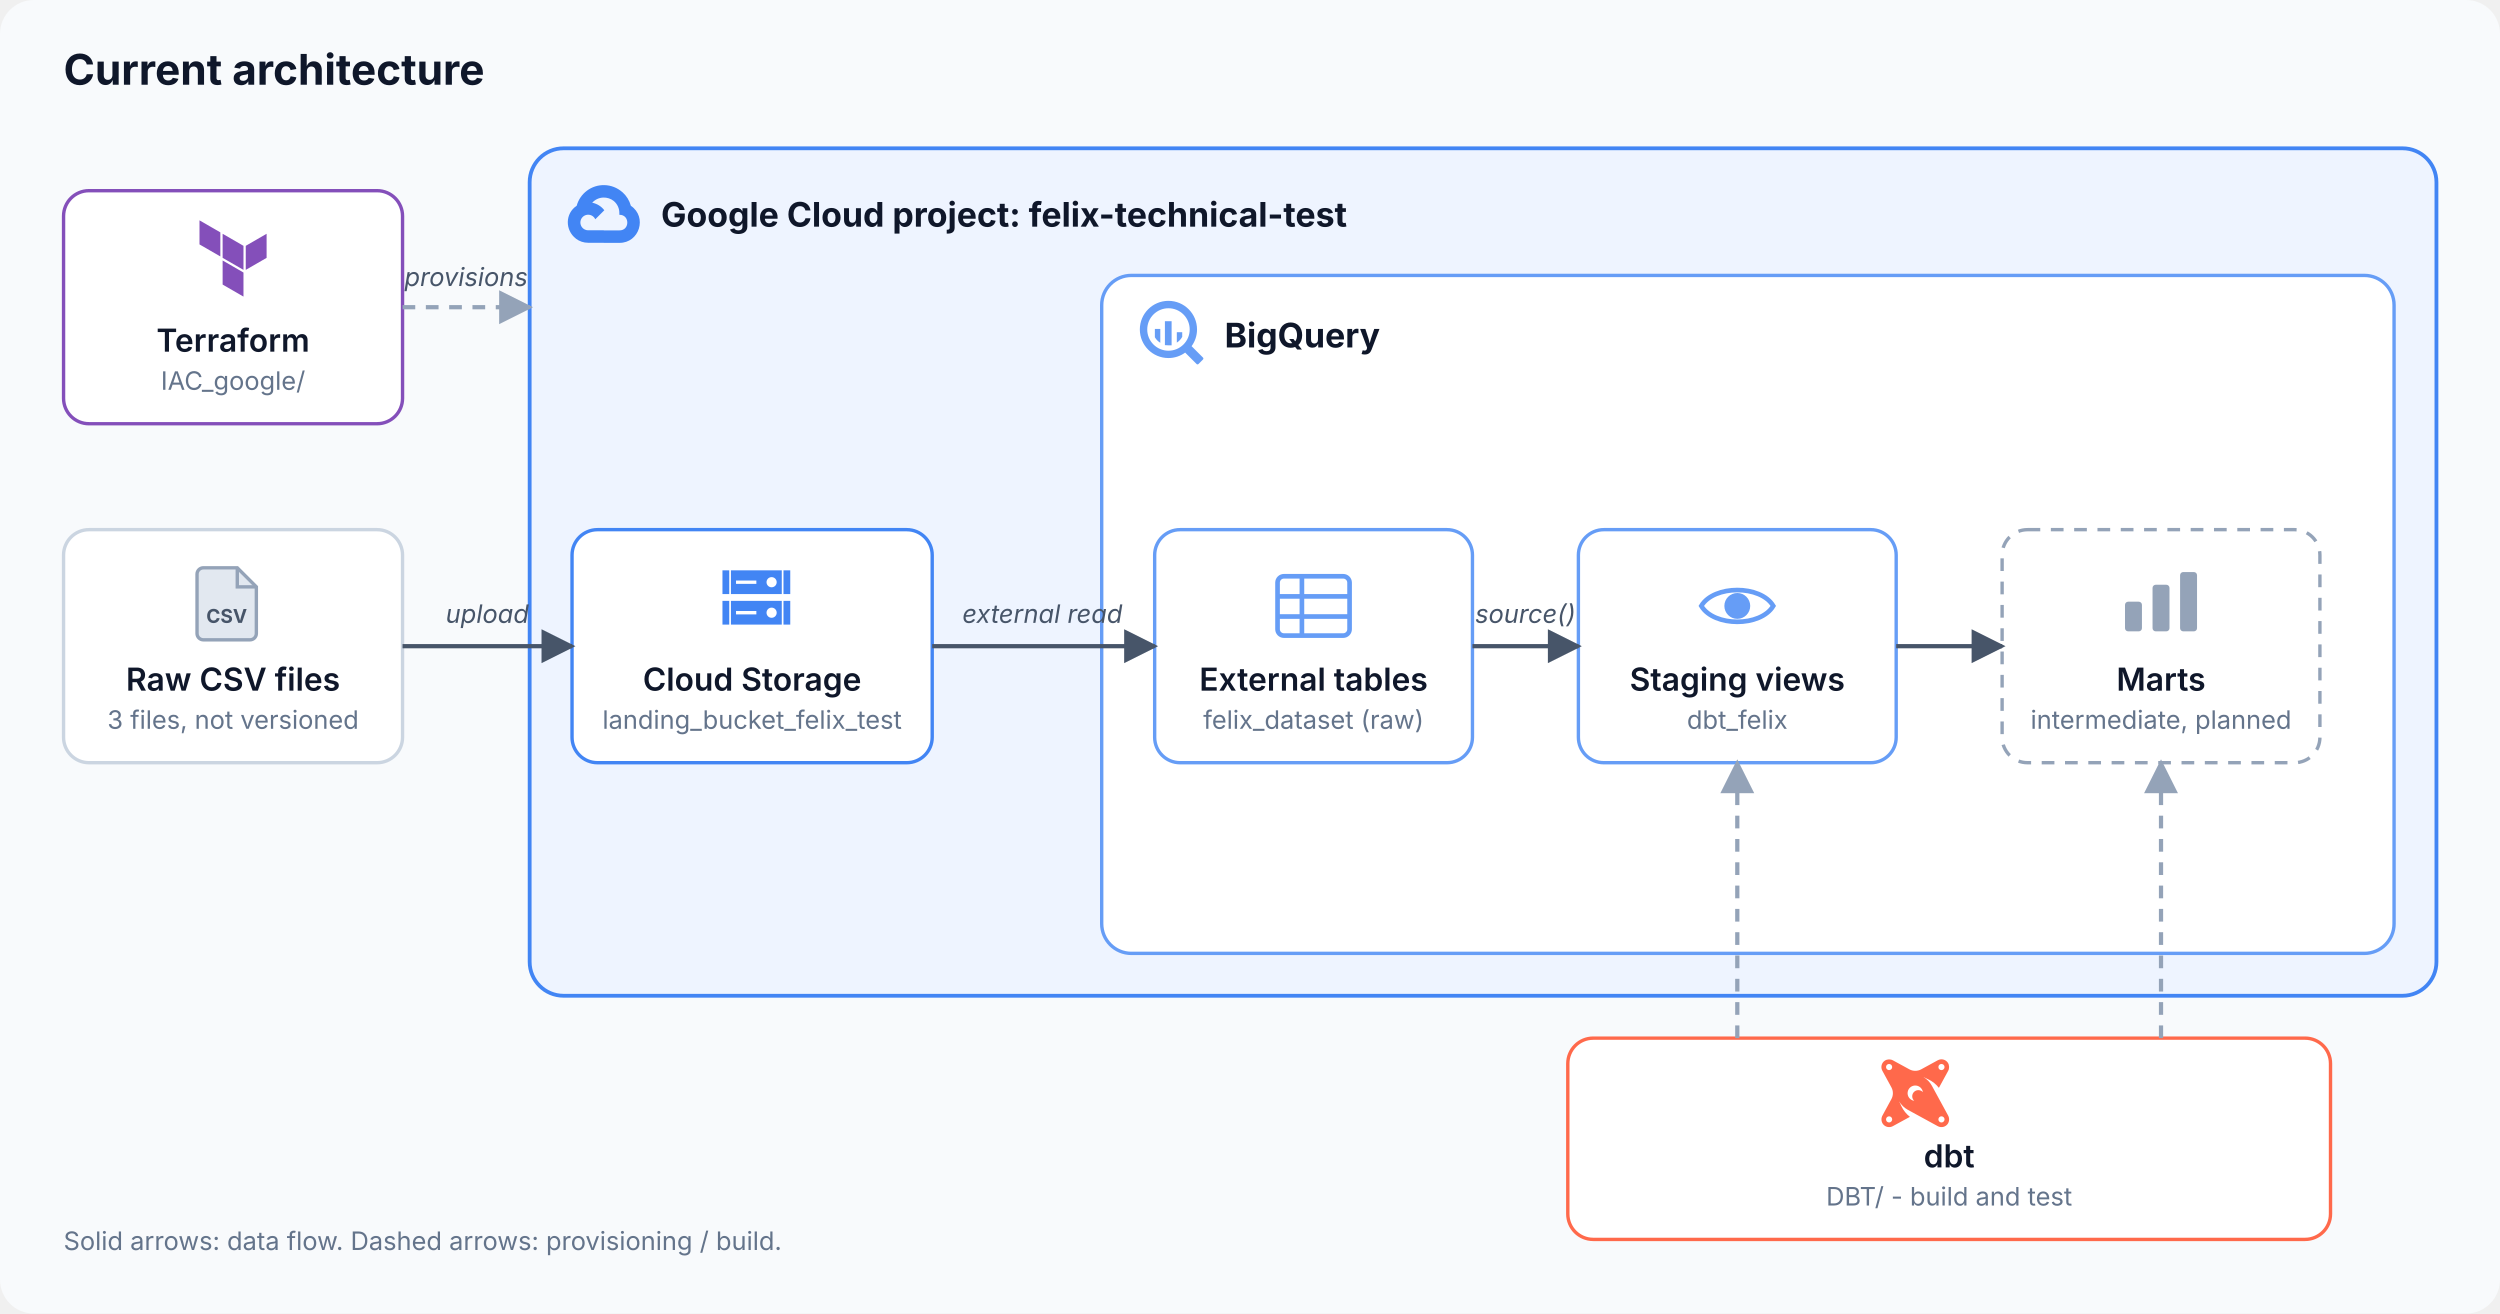
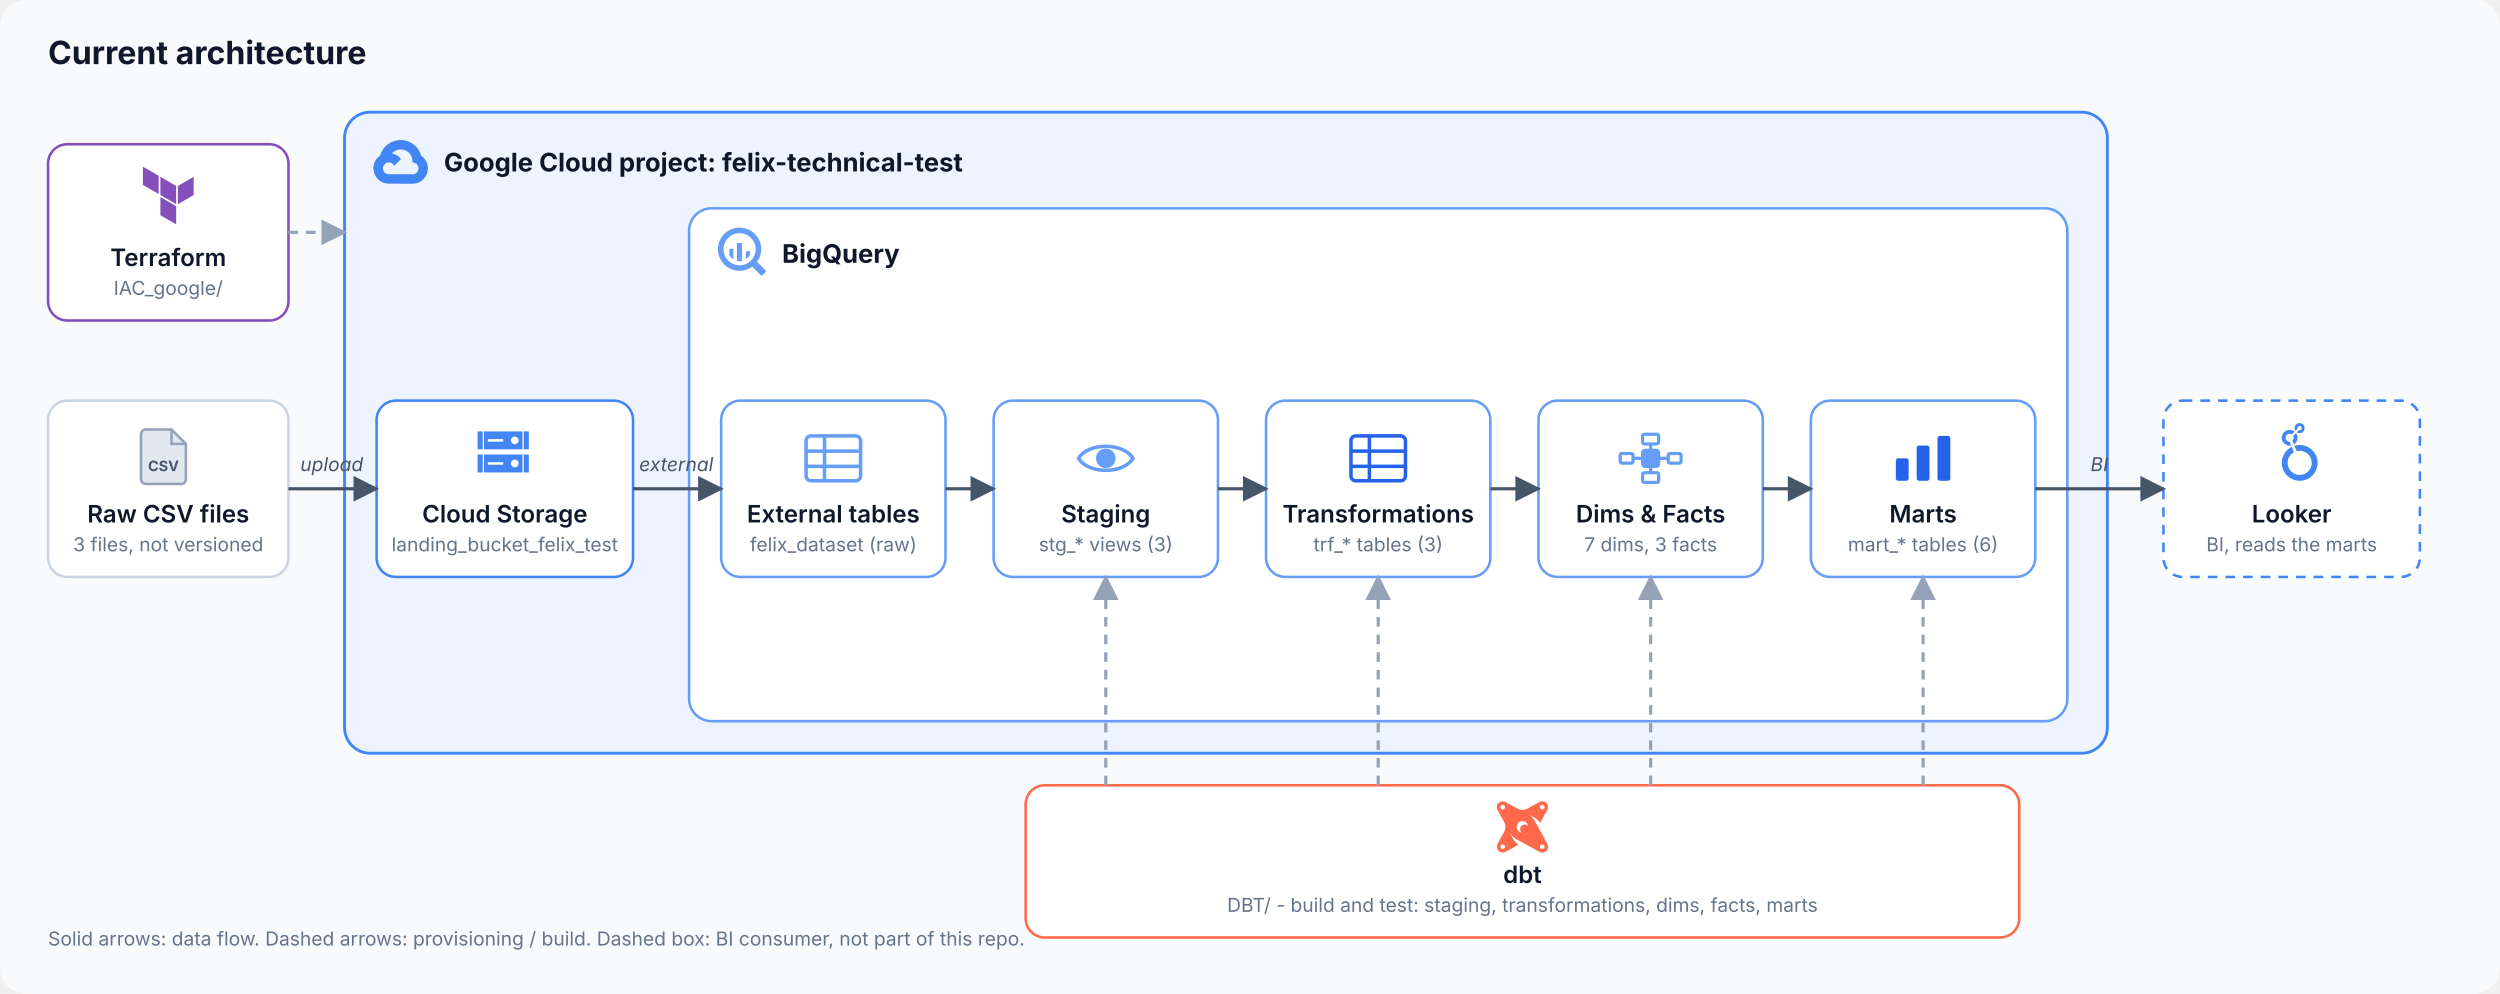
- <svg xmlns="http://www.w3.org/2000/svg" viewBox="0 0 1180 620" width="1180" height="620" role="img" aria-label="Architecture diagram">
+ <svg xmlns="http://www.w3.org/2000/svg" viewBox="0 0 1560 620" width="1560" height="620" role="img" aria-label="Architecture diagram">
  <defs>
    <marker id="a" viewBox="0 0 10 10" refX="9" refY="5" markerWidth="8" markerHeight="8" orient="auto-start-reverse">
      <path d="M0 0L10 5L0 10z" fill="#475569" />
    </marker>
    <marker id="ad" viewBox="0 0 10 10" refX="9" refY="5" markerWidth="8" markerHeight="8" orient="auto-start-reverse">
      <path d="M0 0L10 5L0 10z" fill="#94A3B8" />
    </marker>
    <style>
text{font-family:Inter,"Helvetica Neue",Helvetica,Arial,sans-serif}
.t{font-size:15px;font-weight:600;fill:#0F172A}
.s{font-size:12px;fill:#64748B}
.h{font-size:16px;font-weight:700;fill:#0F172A}
.l{font-size:12px;fill:#475569;font-style:italic}
.title{font-size:20px;font-weight:700;fill:#0F172A}
</style>
  </defs>
-   <rect width="1180" height="620" rx="16" fill="#F8FAFC" />
+   <rect width="1560" height="620" rx="16" fill="#F8FAFC" />
  <text x="30" y="40" class="title">Current architecture</text>
-   <rect x="250" y="70" width="900" height="400" rx="16" fill="#EEF4FF" stroke="#4285F4" stroke-width="1.8" />
-   <g transform="translate(268,84) scale(1.416667)" fill="#4285F4">
+   <rect x="215" y="70" width="1100" height="400" rx="16" fill="#EEF4FF" stroke="#4285F4" stroke-width="1.8" />
+   <g transform="translate(233,84) scale(1.416667)" fill="#4285F4">
    <path d="M12.19 2.38a9.344 9.344 0 0 0-9.234 6.893c.053-.02-.055.013 0 0-3.875 2.551-3.922 8.11-.247 10.941l.006-.007-.007.03a6.717 6.717 0 0 0 4.077 1.356h5.173l.03.03h5.192c6.687.053 9.376-8.605 3.835-12.35a9.365 9.365 0 0 0-2.821-4.552l-.043.043.006-.05A9.344 9.344 0 0 0 12.19 2.38zm-.358 4.146c1.244-.04 2.518.368 3.486 1.15a5.186 5.186 0 0 1 1.862 4.078v.518c3.53-.07 3.53 5.262 0 5.193h-5.193l-.008.009v-.04H6.785a2.59 2.59 0 0 1-1.067-.23h.001a2.597 2.597 0 1 1 3.437-3.437l3.013-3.012A6.747 6.747 0 0 0 8.11 8.24c.018-.01.04-.026.054-.023a5.186 5.186 0 0 1 3.67-1.69z" />
  </g>
-   <text x="312" y="107" class="h">Google Cloud project: felix-technical-test</text>
-   <rect x="520" y="130" width="610" height="320" rx="14" fill="#FFFFFF" stroke="#669DF6" stroke-width="1.6" />
-   <g transform="translate(538,142) scale(1.25)" fill="#669DF6">
+   <text x="277" y="107" class="h">Google Cloud project: felix-technical-test</text>
+   <rect x="430" y="130" width="860" height="320" rx="14" fill="#FFFFFF" stroke="#669DF6" stroke-width="1.6" />
+   <g transform="translate(448,142) scale(1.25)" fill="#669DF6">
    <path d="M5.676 10.595h2.052v5.244a5.892 5.892 0 0 1-2.052-2.088v-3.156zm18.179 10.836a.504.504 0 0 1 0 .708l-1.716 1.716a.504.504 0 0 1-.708 0l-4.248-4.248a.206.206 0 0 1-.007-.007c-.02-.02-.028-.045-.043-.066a10.736 10.736 0 0 1-6.334 2.065C4.835 21.599 0 16.764 0 10.799S4.835 0 10.8 0s10.799 4.835 10.799 10.8c0 2.369-.772 4.553-2.066 6.333.025.017.052.028.074.05l4.248 4.248zm-5.028-10.632a8.015 8.015 0 1 0-8.028 8.028h.024a8.016 8.016 0 0 0 8.004-8.028zm-4.86 4.98a6.002 6.002 0 0 0 2.04-2.184v-1.764h-2.04v3.948zm-4.5.948c.442.057.887.08 1.332.072.4.025.8.025 1.2 0V7.692H9.468v9.035z" />
  </g>
-   <text x="578" y="164" class="h">BigQuery</text>
-   <rect x="30" y="250" width="160" height="110" rx="12" fill="#FFFFFF" stroke="#CBD5E1" stroke-width="1.6" />
-   <text x="110.0" y="326" text-anchor="middle" class="t">Raw CSV files</text>
-   <text x="110.0" y="344" text-anchor="middle" class="s">3 files, not versioned</text>
-   <g transform="translate(93,268)">
+   <text x="488" y="164" class="h">BigQuery</text>
+   <rect x="30" y="250" width="150" height="110" rx="12" fill="#FFFFFF" stroke="#CBD5E1" stroke-width="1.6" />
+   <text x="105.0" y="326" text-anchor="middle" class="t">Raw CSV files</text>
+   <text x="105.0" y="344" text-anchor="middle" class="s">3 files, not versioned</text>
+   <g transform="translate(88,268)">
    <path d="M0 3a3 3 0 0 1 3-3h16l9 9v22a3 3 0 0 1-3 3H3a3 3 0 0 1-3-3z" fill="#E2E8F0" stroke="#94A3B8" stroke-width="1.6" />
    <path d="M19 0v9h9" fill="none" stroke="#94A3B8" stroke-width="1.6" />
    <text x="14" y="26" text-anchor="middle" font-size="9" font-weight="700" fill="#475569" font-family="Helvetica,Arial,sans-serif">CSV</text>
  </g>
-   <rect x="270" y="250" width="170" height="110" rx="12" fill="#FFFFFF" stroke="#4285F4" stroke-width="1.6" />
-   <text x="355.0" y="326" text-anchor="middle" class="t">Cloud Storage</text>
-   <text x="355.0" y="344" text-anchor="middle" class="s">landing_bucket_felix_test</text>
-   <g transform="translate(341,266) scale(1.333333)" fill="#4285F4">
+   <rect x="235" y="250" width="160" height="110" rx="12" fill="#FFFFFF" stroke="#4285F4" stroke-width="1.6" />
+   <text x="315.0" y="326" text-anchor="middle" class="t">Cloud Storage</text>
+   <text x="315.0" y="344" text-anchor="middle" class="s">landing_bucket_felix_test</text>
+   <g transform="translate(298,266) scale(1.333333)" fill="#4285F4">
    <path d="M24 2.4v8.4h-2.4V2.4H24zM0 10.8h2.4V2.4H0v8.4zm3-8.4h18v8.4H3V2.4zm12.6 4.2a1.8 1.8 0 1 0 3.6 0 1.8 1.8 0 0 0-3.6 0zm-10.8.6H12V6H4.8v1.2zm16.8 14.4H24v-8.4h-2.4v8.4zM0 21.6h2.4v-8.4H0v8.4zm3-8.4h18v8.4H3v-8.4zm12.6 4.2a1.8 1.8 0 1 0 3.6 0 1.8 1.8 0 0 0-3.6 0zM4.8 18H12v-1.2H4.8V18z" />
  </g>
-   <rect x="545" y="250" width="150" height="110" rx="12" fill="#FFFFFF" stroke="#669DF6" stroke-width="1.6" />
-   <text x="620.0" y="326" text-anchor="middle" class="t">External tables</text>
-   <text x="620.0" y="344" text-anchor="middle" class="s">felix_dataset (raw)</text>
-   <g transform="translate(603,272)" fill="none" stroke="#669DF6" stroke-width="2.2">
+   <rect x="30" y="90" width="150" height="110" rx="12" fill="#FFFFFF" stroke="#844FBA" stroke-width="1.6" />
+   <text x="105.0" y="166" text-anchor="middle" class="t">Terraform</text>
+   <text x="105.0" y="184" text-anchor="middle" class="s">IAC_google/</text>
+   <g transform="translate(87,104) scale(1.5)" fill="#844FBA">
+     <path d="M1.44 0v7.575l6.561 3.79V3.787zm21.12 4.227l-6.561 3.791v7.574l6.56-3.787zM8.72 4.23v7.575l6.561 3.787V8.018zm0 8.405v7.575L15.28 24v-7.578z" />
+   </g>
+   <rect x="450" y="250" width="140" height="110" rx="12" fill="#FFFFFF" stroke="#669DF6" stroke-width="1.6" />
+   <text x="520.0" y="326" text-anchor="middle" class="t">External tables</text>
+   <text x="520.0" y="344" text-anchor="middle" class="s">felix_dataset (raw)</text>
+   <g transform="translate(503,272)" fill="none" stroke="#669DF6" stroke-width="2.2">
    <rect x="0" y="0" width="34" height="28" rx="3" />
    <path d="M0 9.5H34M0 19H34M11.5 0V28" />
  </g>
-   <rect x="745" y="250" width="150" height="110" rx="12" fill="#FFFFFF" stroke="#669DF6" stroke-width="1.6" />
-   <text x="820.0" y="326" text-anchor="middle" class="t">Staging views</text>
-   <text x="820.0" y="344" text-anchor="middle" class="s">dbt_felix</text>
-   <g transform="translate(803,272)" fill="none" stroke="#669DF6" stroke-width="2.2">
+   <rect x="620" y="250" width="140" height="110" rx="12" fill="#FFFFFF" stroke="#669DF6" stroke-width="1.6" />
+   <text x="690.0" y="326" text-anchor="middle" class="t">Staging</text>
+   <text x="690.0" y="344" text-anchor="middle" class="s">stg_* views (3)</text>
+   <g transform="translate(673,272)" fill="none" stroke="#669DF6" stroke-width="2.2">
    <path d="M0 14C6 4 28 4 34 14C28 24 6 24 0 14Z" />
    <circle cx="17" cy="14" r="5" fill="#669DF6" />
  </g>
-   <rect x="945" y="250" width="150" height="110" rx="12" fill="#FFFFFF" stroke="#94A3B8" stroke-width="1.6" stroke-dasharray="6 5" />
-   <text x="1020.0" y="326" text-anchor="middle" class="t">Marts</text>
-   <text x="1020.0" y="344" text-anchor="middle" class="s">intermediate, planned</text>
-   <g transform="translate(1003,270)" fill="#94A3B8">
+   <rect x="790" y="250" width="140" height="110" rx="12" fill="#FFFFFF" stroke="#669DF6" stroke-width="1.6" />
+   <text x="860.0" y="326" text-anchor="middle" class="t">Transformations</text>
+   <text x="860.0" y="344" text-anchor="middle" class="s">trf_* tables (3)</text>
+   <g transform="translate(843,272)" fill="none" stroke="#2563EB" stroke-width="2.2">
+     <rect x="0" y="0" width="34" height="28" rx="3" />
+     <path d="M0 9.5H34M0 19H34M11.5 0V28" />
+   </g>
+   <rect x="960" y="250" width="140" height="110" rx="12" fill="#FFFFFF" stroke="#669DF6" stroke-width="1.6" />
+   <text x="1030.0" y="326" text-anchor="middle" class="t">Dims &amp; Facts</text>
+   <text x="1030.0" y="344" text-anchor="middle" class="s">7 dims, 3 facts</text>
+   <g transform="translate(1013,272)" fill="none" stroke="#669DF6" stroke-width="2">
+     <rect x="12" y="9" width="10" height="10" rx="1.5" fill="#669DF6" />
+     <rect x="12" y="-1" width="10" height="6" rx="1" />
+     <rect x="12" y="23" width="10" height="6" rx="1" />
+     <rect x="-2" y="11" width="8" height="6" rx="1" />
+     <rect x="28" y="11" width="8" height="6" rx="1" />
+     <path d="M17 5V9M17 19V23M6 14H12M22 14H28" />
+   </g>
+   <rect x="1130" y="250" width="140" height="110" rx="12" fill="#FFFFFF" stroke="#669DF6" stroke-width="1.6" />
+   <text x="1200.0" y="326" text-anchor="middle" class="t">Marts</text>
+   <text x="1200.0" y="344" text-anchor="middle" class="s">mart_* tables (6)</text>
+   <g transform="translate(1183,272)" fill="#2563EB">
    <rect x="0" y="14" width="8" height="14" rx="1.5" />
    <rect x="13" y="6" width="8" height="22" rx="1.5" />
    <rect x="26" y="0" width="8" height="28" rx="1.5" />
  </g>
-   <rect x="30" y="90" width="160" height="110" rx="12" fill="#FFFFFF" stroke="#844FBA" stroke-width="1.6" />
-   <text x="110.0" y="166" text-anchor="middle" class="t">Terraform</text>
-   <text x="110.0" y="184" text-anchor="middle" class="s">IAC_google/</text>
-   <g transform="translate(92,104) scale(1.5)" fill="#844FBA">
-     <path d="M1.44 0v7.575l6.561 3.79V3.787zm21.12 4.227l-6.561 3.791v7.574l6.56-3.787zM8.72 4.23v7.575l6.561 3.787V8.018zm0 8.405v7.575L15.28 24v-7.578z" />
+   <rect x="1350" y="250" width="160" height="110" rx="12" fill="#FFFFFF" stroke="#4285F4" stroke-width="1.6" stroke-dasharray="6 5" />
+   <text x="1430.0" y="326" text-anchor="middle" class="t">Looker</text>
+   <text x="1430.0" y="344" text-anchor="middle" class="s">BI, reads the marts</text>
+   <g transform="translate(1417,264) scale(1.5)" fill="#4285F4">
+     <path d="M11.947 0c-1.16.002-2.098.944-2.096 2.104a2.1 2.1 0 00.356 1.166l.895-.896a.884.884 0 11.565.564l-.895.895c.959.648 2.262.395 2.91-.564.648-.959.395-2.262-.564-2.91A2.096 2.096 0 0011.947 0zm-.835 6.113a3.263 3.263 0 00-.653-1.965l-1.164 1.162a1.667 1.667 0 01-.318 2.012l.632 1.545a3.282 3.282 0 001.503-2.754zm-3.25 1.666h-.03c-.922.001-1.67-.746-1.671-1.667-.001-.922.745-1.67 1.667-1.671a1.669 1.669 0 01.919.275l1.152-1.152c-1.407-1.141-3.472-.926-4.614.481s-.926 3.472.481 4.614a3.28 3.28 0 002.728.665l-.633-1.544v-.001zm4.128 1.336c-.728 0-1.452.106-2.15.315l.922 2.252c2.687-.682 5.418.944 6.1 3.631.682 2.687-.944 5.418-3.631 6.1s-5.418-.944-6.1-3.631c-.568-2.239.466-4.577 2.504-5.664l-.91-2.245c-3.691 1.808-5.217 6.266-3.409 9.957l.001.001c1.808 3.691 6.266 5.217 9.957 3.409l.001-.001c3.691-1.807 5.219-6.264 3.412-9.956a7.442 7.442 0 00-6.686-4.17h-.008l-.001.001z" />
  </g>
-   <rect x="740" y="490" width="360" height="95" rx="12" fill="#FFFFFF" stroke="#FF694B" stroke-width="1.6" />
-   <text x="920.0" y="551" text-anchor="middle" class="t">dbt</text>
-   <text x="920.0" y="569" text-anchor="middle" class="s">DBT/ - build and test</text>
-   <g transform="translate(888,500) scale(1.333333)" fill="#FF694B">
+   <rect x="640" y="490" width="620" height="95" rx="12" fill="#FFFFFF" stroke="#FF694B" stroke-width="1.6" />
+   <text x="950.0" y="551" text-anchor="middle" class="t">dbt</text>
+   <text x="950.0" y="569" text-anchor="middle" class="s">DBT/ - build and test: staging, transformations, dims, facts, marts</text>
+   <g transform="translate(934,500) scale(1.333333)" fill="#FF694B">
    <path d="M17.9 9.376a8.149 8.149 0 0 0-3.042-3.121l1.771.839a10.287 10.287 0 0 1 3.74 3.001l3.234-5.929a2.855 2.855 0 0 0-.061-2.96C22.757.037 21.211-.341 19.975.333l-5.875 3.21a4.361 4.361 0 0 1-4.176 0L4.177.408a2.854 2.854 0 0 0-2.959.063c-1.167.785-1.545 2.33-.872 3.566L3.55 9.911a4.361 4.361 0 0 1 0 4.177l-3.127 5.743a2.86 2.86 0 0 0 .085 2.997c.794 1.144 2.322 1.505 3.545.839l6.058-3.305a10.288 10.288 0 0 1-3.005-3.745l-.837-1.771a8.148 8.148 0 0 0 3.121 3.042l10.583 5.779c1.221.666 2.748.305 3.543-.836a2.87 2.87 0 0 0 .08-3.002L17.9 9.376zm3.38-7.735c.602 0 1.09.488 1.09 1.09s-.488 1.09-1.09 1.09-1.09-.488-1.09-1.09.488-1.09 1.09-1.09zM2.744 3.822c-.602 0-1.09-.488-1.09-1.09s.488-1.09 1.09-1.09 1.09.488 1.09 1.09S3.346 3.822 2.744 3.822zm0 18.536c-.602 0-1.09-.488-1.09-1.09 0-.602.488-1.09 1.09-1.09s1.09.488 1.09 1.09c0 .602-.488 1.09-1.09 1.09zm10.358-11.449c-1.201-.004-2.177.967-2.18 2.168a2.174 2.174 0 0 0 .705 1.609c-1.487-.209-2.523-1.584-2.314-3.072.209-1.487 1.584-2.523 3.072-2.314a2.719 2.719 0 0 1 2.314 2.314 2.162 2.162 0 0 0-1.596-.705zm8.178 11.449c-.602 0-1.09-.488-1.09-1.09 0-.602.488-1.09 1.09-1.09s1.09.488 1.09 1.09c0 .602-.488 1.09-1.09 1.09z" />
  </g>
-   <path d="M190 305H270" fill="none" stroke="#475569" stroke-width="2" marker-end="url(#a)" />
-   <text x="230" y="294" text-anchor="middle" class="l">upload</text>
-   <path d="M440 305H545" fill="none" stroke="#475569" stroke-width="2" marker-end="url(#a)" />
-   <text x="492" y="294" text-anchor="middle" class="l">external read</text>
-   <path d="M695 305H745" fill="none" stroke="#475569" stroke-width="2" marker-end="url(#a)" />
-   <text x="720" y="294" text-anchor="middle" class="l">source()</text>
-   <path d="M895 305H945" fill="none" stroke="#475569" stroke-width="2" marker-end="url(#a)" />
-   <path d="M190 145H250" fill="none" stroke="#94A3B8" stroke-width="2" stroke-dasharray="6 5" marker-end="url(#ad)" />
-   <text x="220" y="135" text-anchor="middle" class="l">provisions</text>
-   <path d="M820 490V360" fill="none" stroke="#94A3B8" stroke-width="2" stroke-dasharray="6 5" marker-end="url(#ad)" />
-   <path d="M1020 490V360" fill="none" stroke="#94A3B8" stroke-width="2" stroke-dasharray="6 5" marker-end="url(#ad)" />
-   <text x="30" y="590" class="s">Solid arrows: data flow. Dashed arrows: provisioning / build.</text>
+   <path d="M180 305H235" fill="none" stroke="#475569" stroke-width="2" marker-end="url(#a)" />
+   <text x="207" y="294" text-anchor="middle" class="l">upload</text>
+   <path d="M395 305H450" fill="none" stroke="#475569" stroke-width="2" marker-end="url(#a)" />
+   <text x="422" y="294" text-anchor="middle" class="l">external</text>
+   <path d="M590 305H620" fill="none" stroke="#475569" stroke-width="2" marker-end="url(#a)" />
+   <path d="M760 305H790" fill="none" stroke="#475569" stroke-width="2" marker-end="url(#a)" />
+   <path d="M930 305H960" fill="none" stroke="#475569" stroke-width="2" marker-end="url(#a)" />
+   <path d="M1100 305H1130" fill="none" stroke="#475569" stroke-width="2" marker-end="url(#a)" />
+   <path d="M1270 305H1350" fill="none" stroke="#475569" stroke-width="2" marker-end="url(#a)" />
+   <text x="1310" y="294" text-anchor="middle" class="l">BI</text>
+   <path d="M180 145H215" fill="none" stroke="#94A3B8" stroke-width="2" stroke-dasharray="6 5" marker-end="url(#ad)" />
+   <path d="M690 490V360" fill="none" stroke="#94A3B8" stroke-width="2" stroke-dasharray="6 5" marker-end="url(#ad)" />
+   <path d="M860 490V360" fill="none" stroke="#94A3B8" stroke-width="2" stroke-dasharray="6 5" marker-end="url(#ad)" />
+   <path d="M1030 490V360" fill="none" stroke="#94A3B8" stroke-width="2" stroke-dasharray="6 5" marker-end="url(#ad)" />
+   <path d="M1200 490V360" fill="none" stroke="#94A3B8" stroke-width="2" stroke-dasharray="6 5" marker-end="url(#ad)" />
+   <text x="30" y="590" class="s">Solid arrows: data flow. Dashed arrows: provisioning / build. Dashed box: BI consumer, not part of this repo.</text>
</svg>
